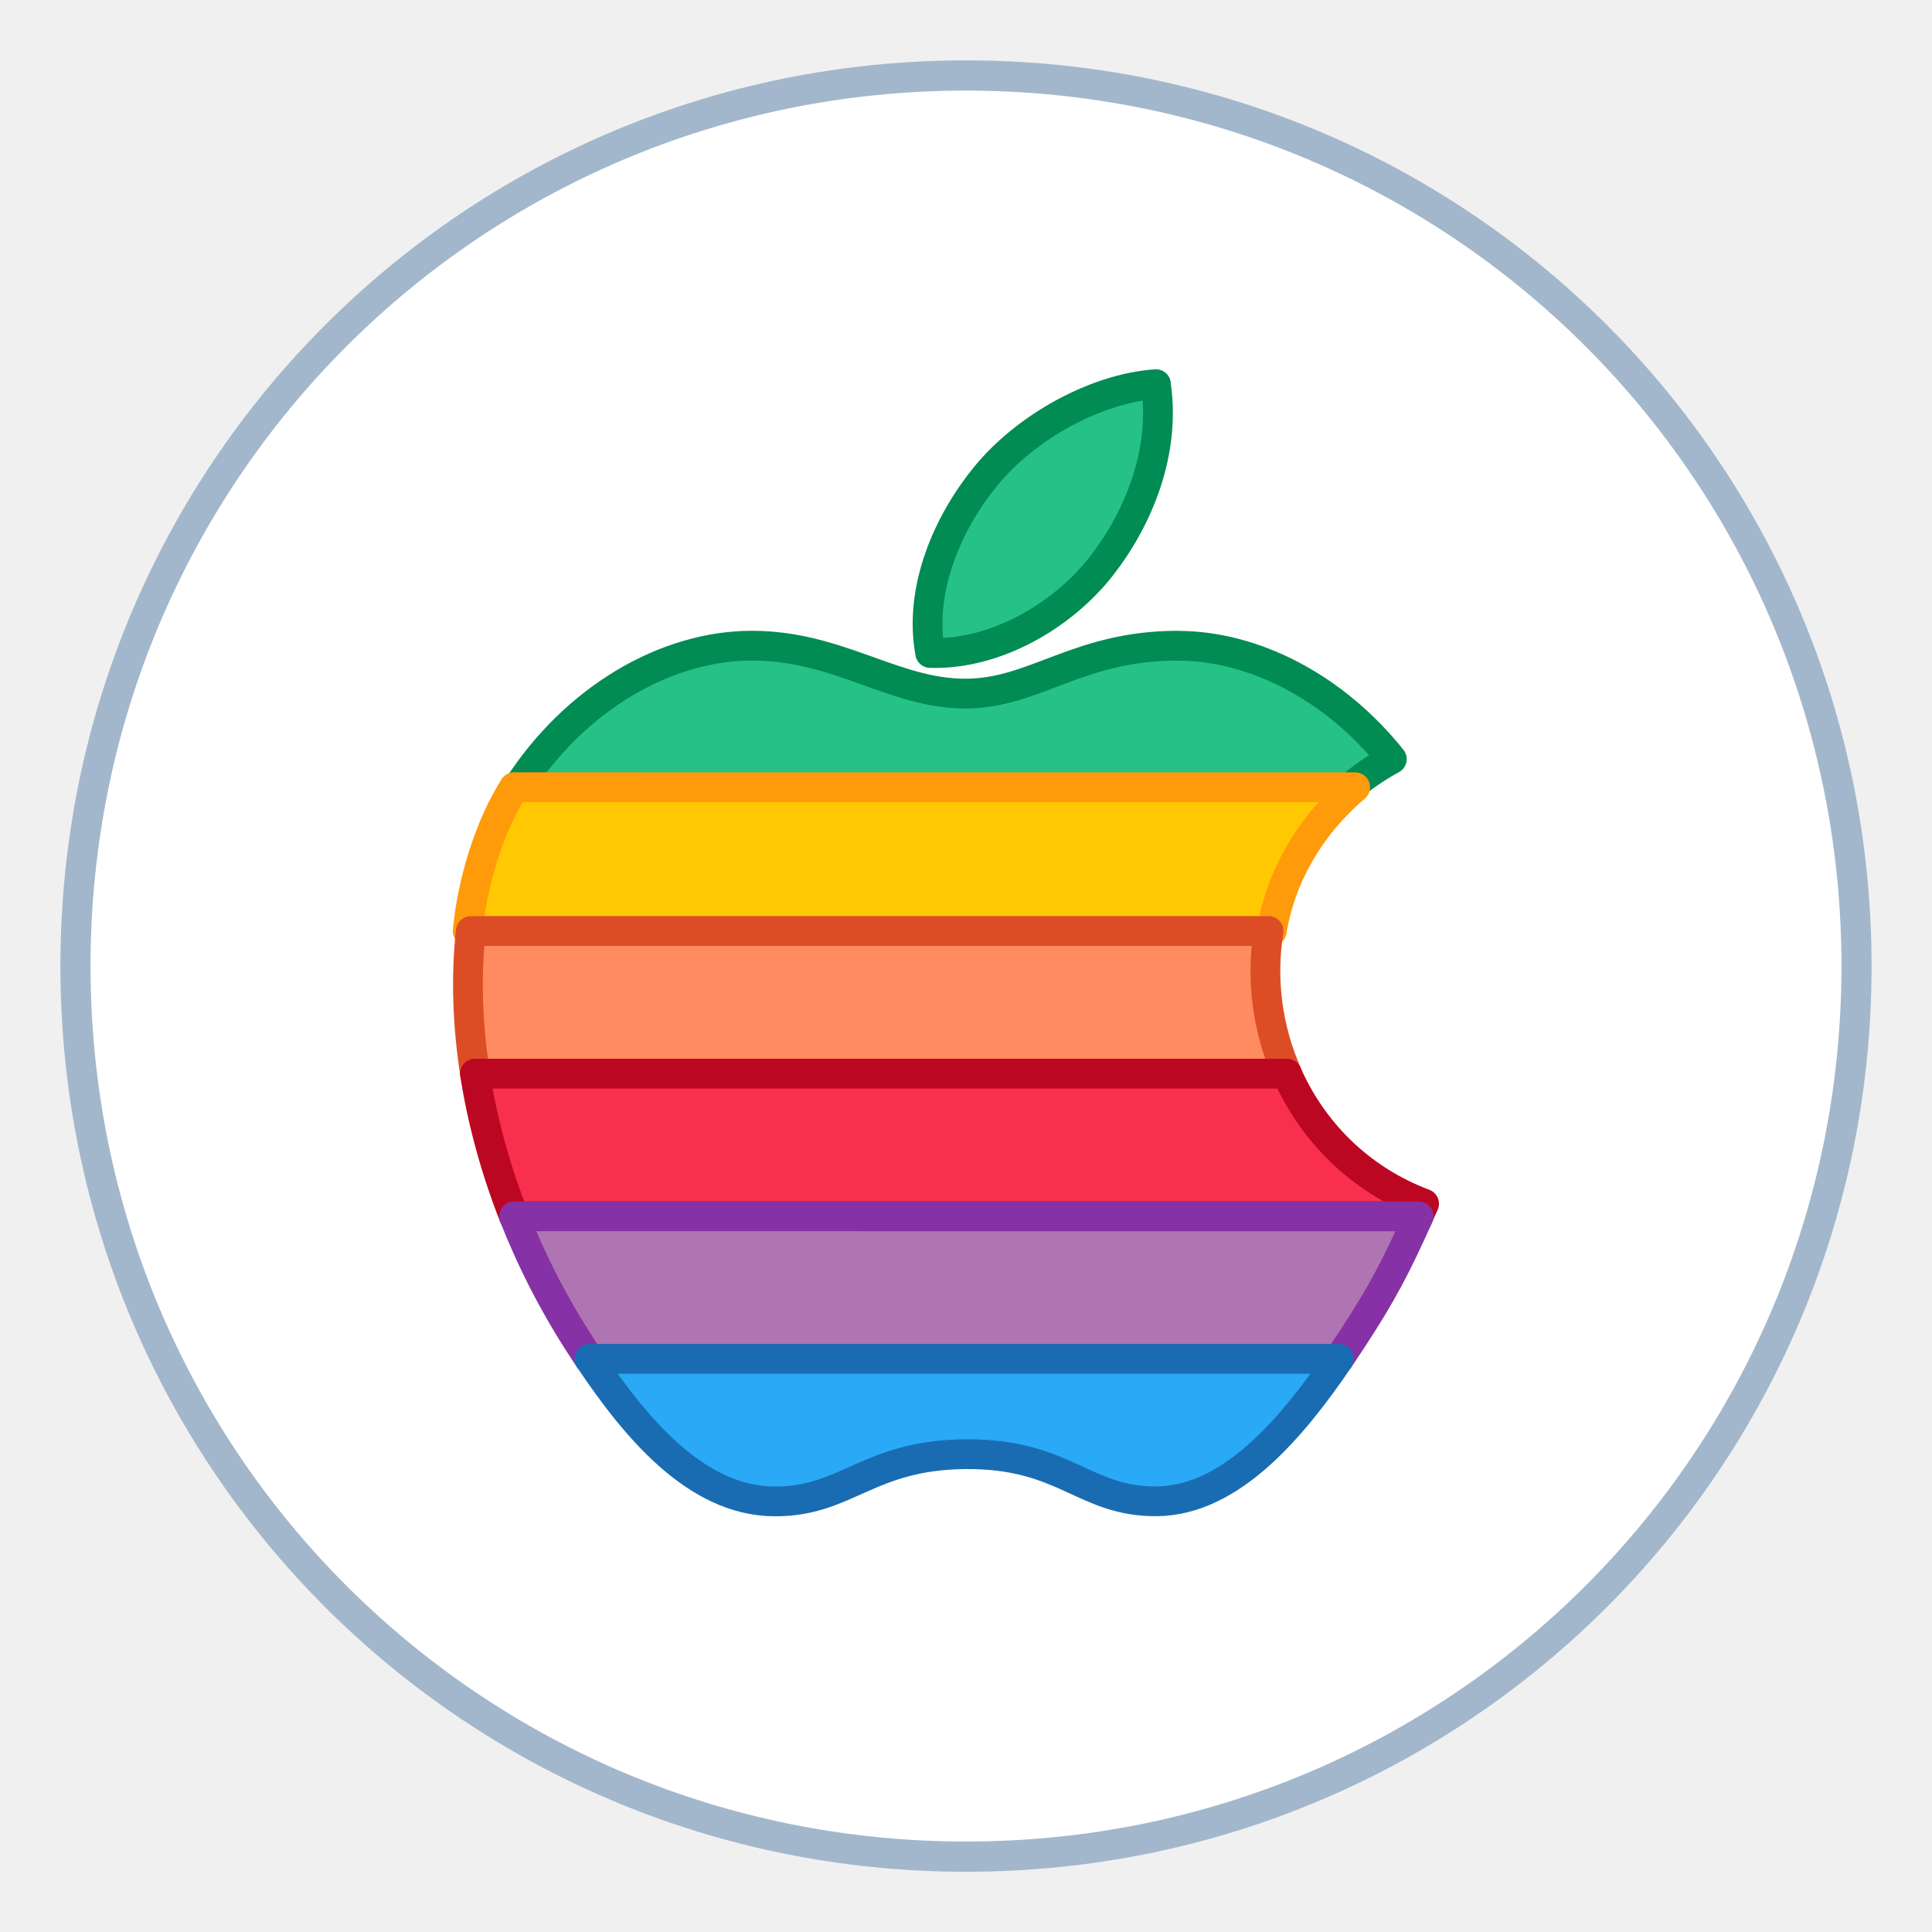
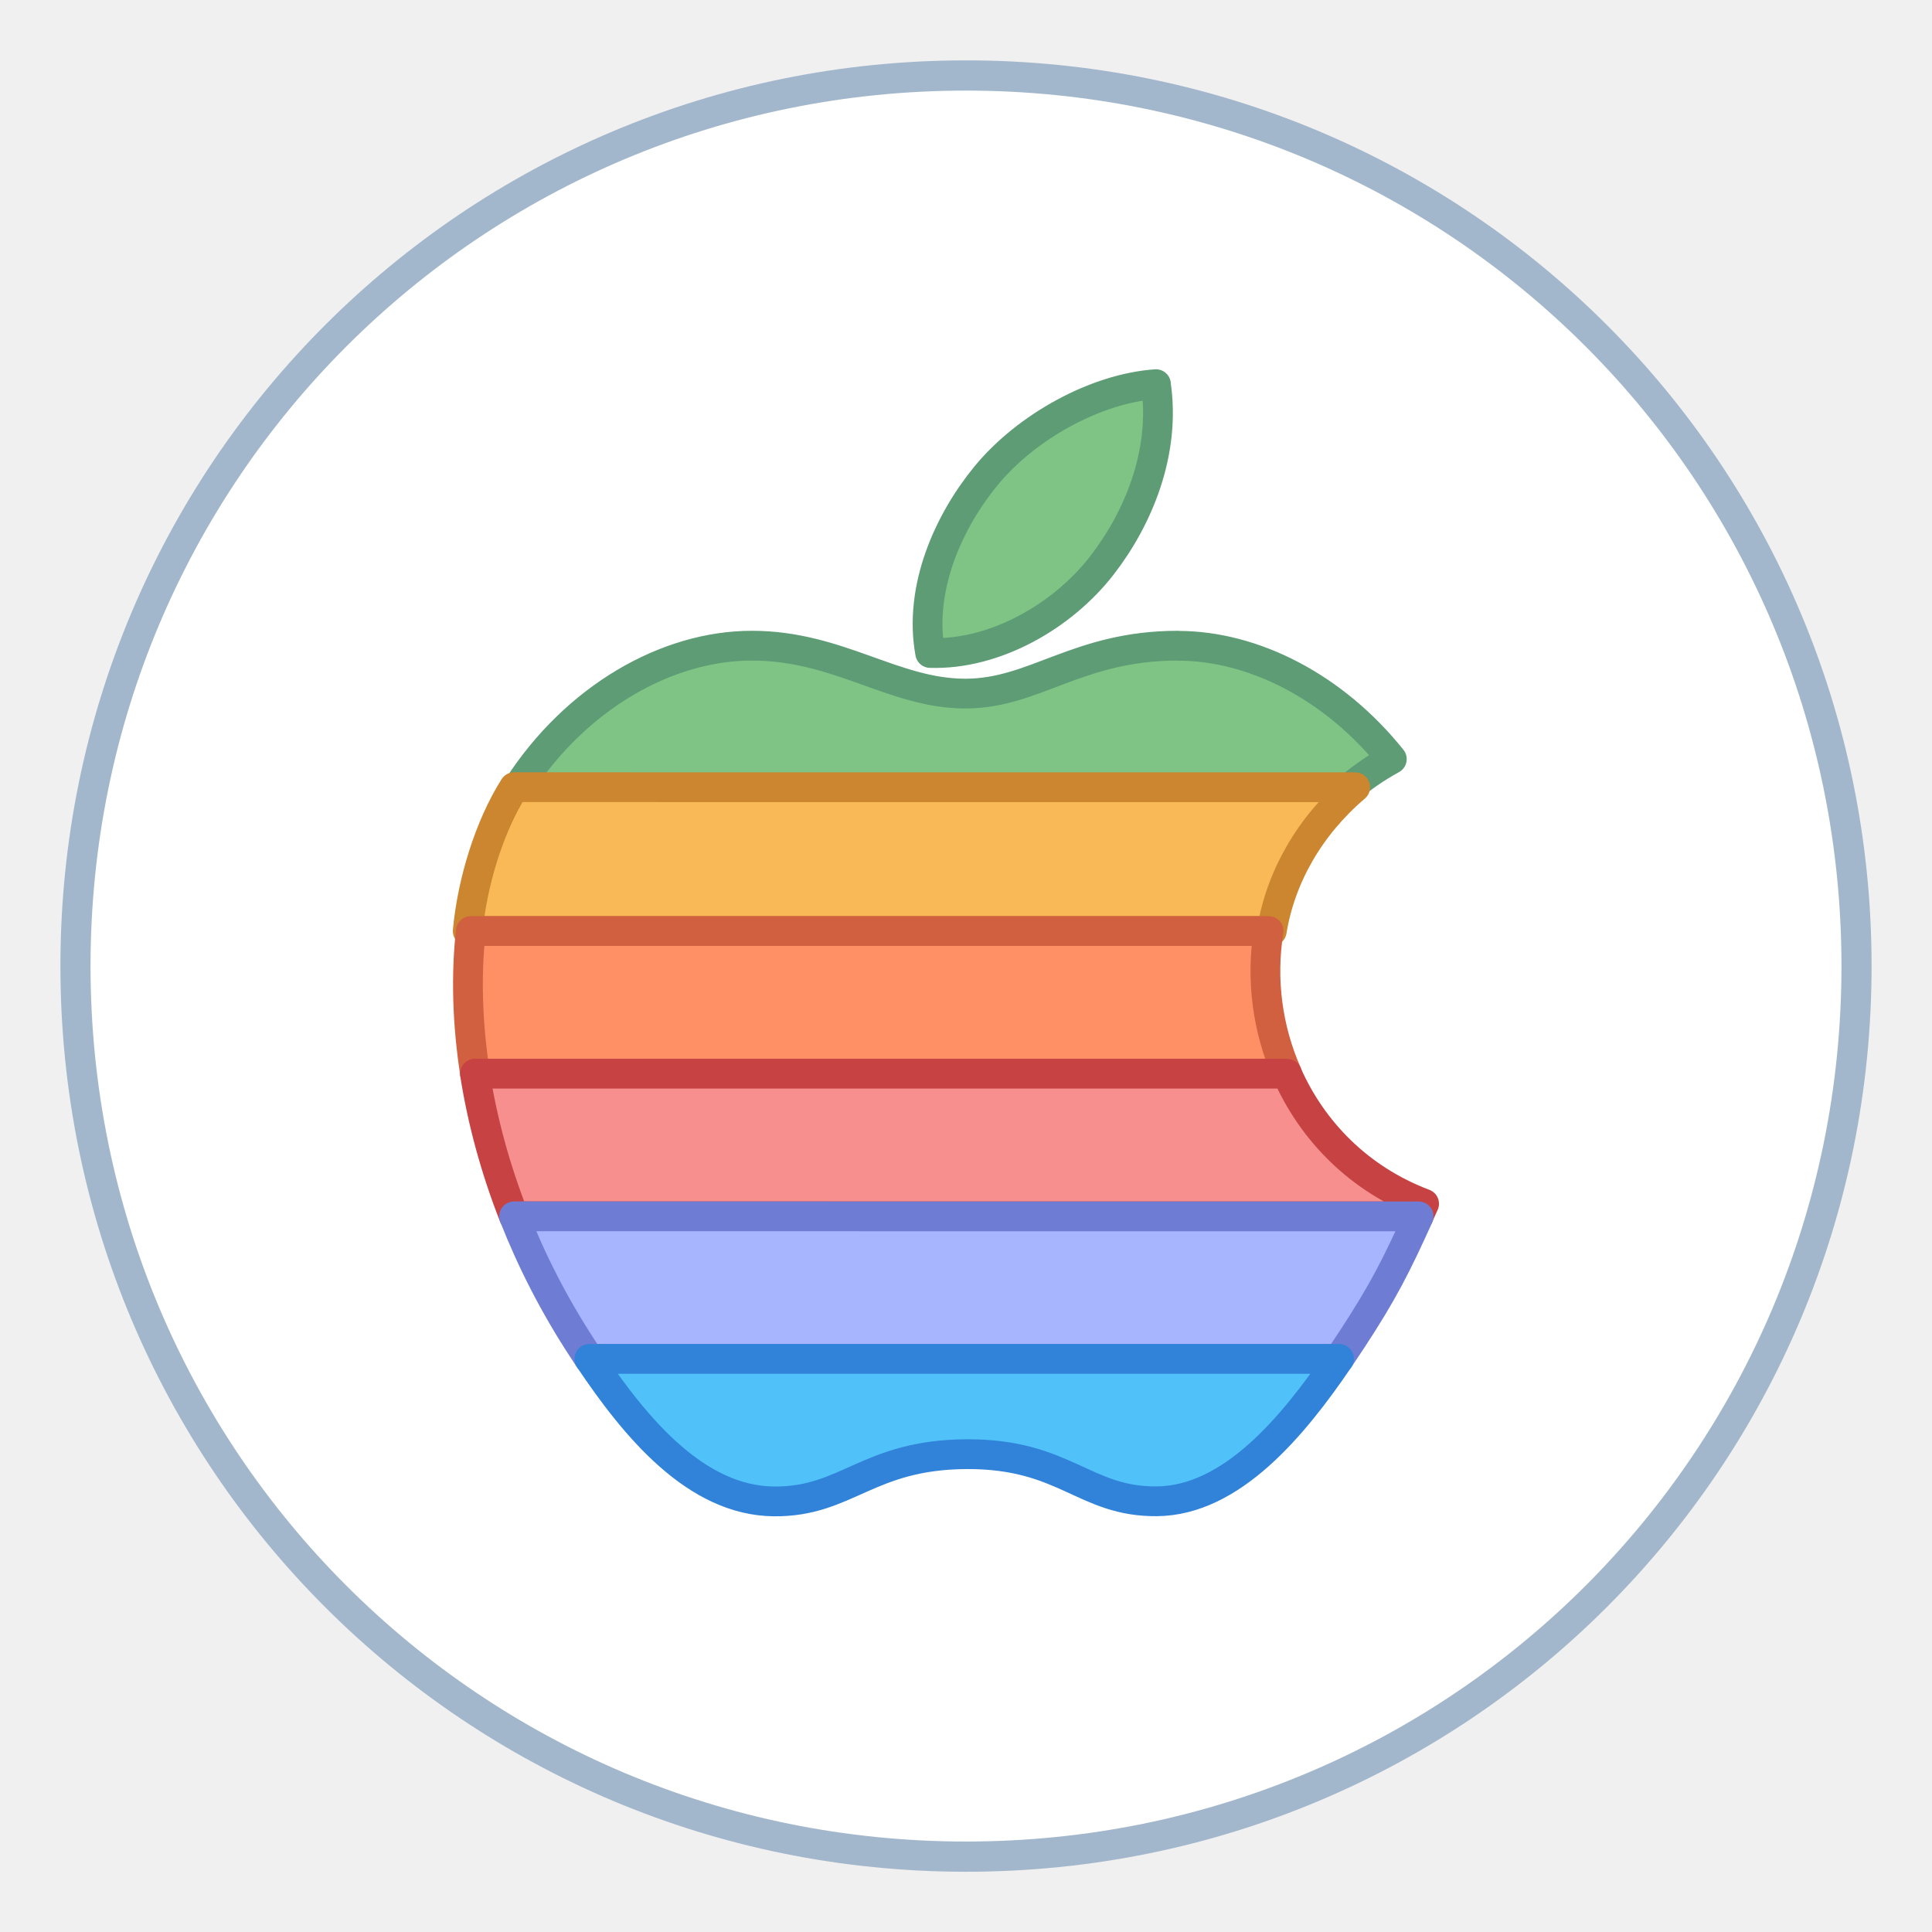
- <svg xmlns="http://www.w3.org/2000/svg" width="64" height="64" viewBox="0 0 16.933 16.933" version="1.1" id="svg8">
-   <defs id="defs2" />
+ <svg xmlns="http://www.w3.org/2000/svg" width="64" height="64" viewBox="0 0 16.933 16.933" version="1.1" id="svg8" xml:space="preserve">
+   <defs id="defs2">
+     <style type="text/css" id="current-color-scheme">
+       .ColorScheme-Text {
+         color:#122036;
+       }
+       </style>
+     <style id="current-color-scheme-75" type="text/css">
+       .ColorScheme-Text {
+         color:#122036;
+       }
+       </style>
+     <style id="current-color-scheme-7" type="text/css">
+       .ColorScheme-Text {
+         color:#122036;
+       }
+       </style>
+     <style type="text/css" id="current-color-scheme-6">
+       .ColorScheme-Text {
+         color:#122036;
+       }
+       </style>
+     <style id="current-color-scheme-75-7" type="text/css">
+       .ColorScheme-Text {
+         color:#122036;
+       }
+       </style>
+     <style id="current-color-scheme-7-5" type="text/css">
+       .ColorScheme-Text {
+         color:#122036;
+       }
+       </style>
+     <style id="current-color-scheme-67" type="text/css">
+       .ColorScheme-Text {
+         color:#122036;
+       }
+       </style>
+     <style type="text/css" id="current-color-scheme-75-5">
+       .ColorScheme-Text {
+         color:#122036;
+       }
+       </style>
+     <style type="text/css" id="current-color-scheme-7-3">
+       .ColorScheme-Text {
+         color:#122036;
+       }
+       </style>
+     <style type="text/css" id="current-color-scheme-2">
+       .ColorScheme-Text {
+         color:#122036;
+       }
+       </style>
+     <style id="current-color-scheme-0" type="text/css">
+       .ColorScheme-Text {
+         color:#122036;
+       }
+       </style>
+     <style type="text/css" id="current-color-scheme-675">
+       .ColorScheme-Text {
+         color:#122036;
+       }
+       </style>
+     <style type="text/css" id="current-color-scheme-1">
+       .ColorScheme-Text {
+         color:#122036;
+       }
+       </style>
+     <style id="current-color-scheme-10" type="text/css">
+       .ColorScheme-Text {
+         color:#122036;
+       }
+       </style>
+     <style id="current-color-scheme-5" type="text/css">
+       .ColorScheme-Text {
+         color:#122036;
+       }
+       </style>
+     <style id="current-color-scheme-1-2" type="text/css">
+       .ColorScheme-Text {
+         color:#122036;
+       }
+       </style>
+     <style type="text/css" id="current-color-scheme-10-9">
+       .ColorScheme-Text {
+         color:#122036;
+       }
+       </style>
+     <style type="text/css" id="current-color-scheme-9">
+       .ColorScheme-Text {
+         color:#122036;
+       }
+       </style>
+     <style type="text/css" id="current-color-scheme-2-62">
+       .ColorScheme-Text {
+         color:#122036;
+       }
+       </style>
+     <style type="text/css" id="current-color-scheme-4">
+       .ColorScheme-Text {
+         color:#122036;
+       }
+       </style>
+     <style type="text/css" id="current-color-scheme-7-61">
+       .ColorScheme-Text {
+         color:#122036;
+       }
+       </style>
+     <style type="text/css" id="current-color-scheme-5-0">
+       .ColorScheme-Text {
+         color:#122036;
+       }
+       </style>
+     <style id="current-color-scheme-9-6" type="text/css">
+       .ColorScheme-Text {
+         color:#122036;
+       }
+       </style>
+     <style id="current-color-scheme-1-29" type="text/css">
+       .ColorScheme-Text {
+         color:#122036;
+       }
+       </style>
+     <style type="text/css" id="current-color-scheme-10-90">
+       .ColorScheme-Text {
+         color:#122036;
+       }
+       </style>
+     <style id="current-color-scheme-6-8" type="text/css">
+       .ColorScheme-Text {
+         color:#122036;
+       }
+       </style>
+     <style id="current-color-scheme-7-1" type="text/css">
+       .ColorScheme-Text {
+         color:#122036;
+       }
+       </style>
+     <style id="current-color-scheme-5-2" type="text/css">
+       .ColorScheme-Text {
+         color:#122036;
+       }
+       </style>
+     <style type="text/css" id="current-color-scheme-67-7">
+       .ColorScheme-Text {
+         color:#122036;
+       }
+       </style>
+     <style id="current-color-scheme-3" type="text/css">
+       .ColorScheme-Text {
+         color:#122036;
+       }
+       </style>
+     <style id="current-color-scheme-7-5-9" type="text/css">
+       .ColorScheme-Text {
+         color:#122036;
+       }
+       </style>
+     <style id="current-color-scheme-5-6" type="text/css">
+       .ColorScheme-Text {
+         color:#122036;
+       }
+       </style>
+     <style type="text/css" id="current-color-scheme-9-9">
+       .ColorScheme-Text {
+         color:#122036;
+       }
+       </style>
+     <style type="text/css" id="current-color-scheme-1-8">
+       .ColorScheme-Text {
+         color:#122036;
+       }
+       </style>
+     <style id="current-color-scheme-10-7" type="text/css">
+       .ColorScheme-Text {
+         color:#122036;
+       }
+       </style>
+     <style type="text/css" id="current-color-scheme-6-2">
+       .ColorScheme-Text {
+         color:#122036;
+       }
+       </style>
+     <style type="text/css" id="current-color-scheme-7-1-8">
+       .ColorScheme-Text {
+         color:#122036;
+       }
+       </style>
+     <style type="text/css" id="current-color-scheme-5-2-2">
+       .ColorScheme-Text {
+         color:#122036;
+       }
+       </style>
+     <style type="text/css" id="current-color-scheme-13">
+       .ColorScheme-Text {
+         color:#122036;
+       }
+       </style>
+     <style type="text/css" id="current-color-scheme-7-2">
+       .ColorScheme-Text {
+         color:#122036;
+       }
+       </style>
+     <style type="text/css" id="current-color-scheme-5-1">
+       .ColorScheme-Text {
+         color:#122036;
+       }
+       </style>
+     <style id="current-color-scheme-9-5" type="text/css">
+       .ColorScheme-Text {
+         color:#122036;
+       }
+       </style>
+     <style id="current-color-scheme-1-9" type="text/css">
+       .ColorScheme-Text {
+         color:#122036;
+       }
+       </style>
+     <style type="text/css" id="current-color-scheme-10-91">
+       .ColorScheme-Text {
+         color:#122036;
+       }
+       </style>
+     <style id="current-color-scheme-6-4" type="text/css">
+       .ColorScheme-Text {
+         color:#122036;
+       }
+       </style>
+     <style id="current-color-scheme-7-1-9" type="text/css">
+       .ColorScheme-Text {
+         color:#122036;
+       }
+       </style>
+     <style id="current-color-scheme-5-2-1" type="text/css">
+       .ColorScheme-Text {
+         color:#122036;
+       }
+       </style>
+     <style type="text/css" id="current-color-scheme-56">
+       .ColorScheme-Text {
+         color:#122036;
+       }
+       </style>
+     <style type="text/css" id="current-color-scheme-1-291">
+       .ColorScheme-Text {
+         color:#122036;
+       }
+       </style>
+     <style id="current-color-scheme-10-2" type="text/css">
+       .ColorScheme-Text {
+         color:#122036;
+       }
+       </style>
+     <style id="current-color-scheme-5-7" type="text/css">
+       .ColorScheme-Text {
+         color:#122036;
+       }
+       </style>
+     <style id="current-color-scheme-1-2-0" type="text/css">
+       .ColorScheme-Text {
+         color:#122036;
+       }
+       </style>
+     <style type="text/css" id="current-color-scheme-10-9-9">
+       .ColorScheme-Text {
+         color:#122036;
+       }
+       </style>
+     <style type="text/css" id="current-color-scheme-9-3">
+       .ColorScheme-Text {
+         color:#122036;
+       }
+       </style>
+     <style type="text/css" id="current-color-scheme-2-6">
+       .ColorScheme-Text {
+         color:#122036;
+       }
+       </style>
+     <style type="text/css" id="current-color-scheme-4-0">
+       .ColorScheme-Text {
+         color:#122036;
+       }
+       </style>
+     <style type="text/css" id="current-color-scheme-7-6">
+       .ColorScheme-Text {
+         color:#122036;
+       }
+       </style>
+     <style type="text/css" id="current-color-scheme-5-0-2">
+       .ColorScheme-Text {
+         color:#122036;
+       }
+       </style>
+     <style id="current-color-scheme-9-6-6" type="text/css">
+       .ColorScheme-Text {
+         color:#122036;
+       }
+       </style>
+     <style id="current-color-scheme-1-29-1" type="text/css">
+       .ColorScheme-Text {
+         color:#122036;
+       }
+       </style>
+     <style type="text/css" id="current-color-scheme-10-90-8">
+       .ColorScheme-Text {
+         color:#122036;
+       }
+       </style>
+     <style id="current-color-scheme-6-7" type="text/css">
+       .ColorScheme-Text {
+         color:#122036;
+       }
+       </style>
+     <style id="current-color-scheme-7-1-92" type="text/css">
+       .ColorScheme-Text {
+         color:#122036;
+       }
+       </style>
+     <style id="current-color-scheme-5-2-0" type="text/css">
+       .ColorScheme-Text {
+         color:#122036;
+       }
+       </style>
+     <style type="text/css" id="current-color-scheme-67-2">
+       .ColorScheme-Text {
+         color:#122036;
+       }
+       </style>
+     <style id="current-color-scheme-3-3" type="text/css">
+       .ColorScheme-Text {
+         color:#122036;
+       }
+       </style>
+     <style id="current-color-scheme-7-5-7" type="text/css">
+       .ColorScheme-Text {
+         color:#122036;
+       }
+       </style>
+     <style id="current-color-scheme-5-6-5" type="text/css">
+       .ColorScheme-Text {
+         color:#122036;
+       }
+       </style>
+     <style type="text/css" id="current-color-scheme-9-9-9">
+       .ColorScheme-Text {
+         color:#122036;
+       }
+       </style>
+     <style type="text/css" id="current-color-scheme-1-8-2">
+       .ColorScheme-Text {
+         color:#122036;
+       }
+       </style>
+     <style id="current-color-scheme-10-7-2" type="text/css">
+       .ColorScheme-Text {
+         color:#122036;
+       }
+       </style>
+     <style type="text/css" id="current-color-scheme-6-2-8">
+       .ColorScheme-Text {
+         color:#122036;
+       }
+       </style>
+     <style type="text/css" id="current-color-scheme-7-1-8-9">
+       .ColorScheme-Text {
+         color:#122036;
+       }
+       </style>
+     <style type="text/css" id="current-color-scheme-5-2-2-7">
+       .ColorScheme-Text {
+         color:#122036;
+       }
+       </style>
+     <style type="text/css" id="current-color-scheme-13-3">
+       .ColorScheme-Text {
+         color:#122036;
+       }
+       </style>
+     <style type="text/css" id="current-color-scheme-7-2-6">
+       .ColorScheme-Text {
+         color:#122036;
+       }
+       </style>
+     <style type="text/css" id="current-color-scheme-5-1-1">
+       .ColorScheme-Text {
+         color:#122036;
+       }
+       </style>
+     <style id="current-color-scheme-9-5-2" type="text/css">
+       .ColorScheme-Text {
+         color:#122036;
+       }
+       </style>
+     <style id="current-color-scheme-1-9-9" type="text/css">
+       .ColorScheme-Text {
+         color:#122036;
+       }
+       </style>
+     <style type="text/css" id="current-color-scheme-10-91-3">
+       .ColorScheme-Text {
+         color:#122036;
+       }
+       </style>
+     <style id="current-color-scheme-6-4-1" type="text/css">
+       .ColorScheme-Text {
+         color:#122036;
+       }
+       </style>
+     <style id="current-color-scheme-7-1-9-9" type="text/css">
+       .ColorScheme-Text {
+         color:#122036;
+       }
+       </style>
+     <style id="current-color-scheme-5-2-1-4" type="text/css">
+       .ColorScheme-Text {
+         color:#122036;
+       }
+       </style>
+   </defs>
  <g id="layer1" transform="translate(0,-280.0667)">
    <g id="g1470" transform="translate(4.7625,0.7937465)">
      <path style="opacity:1;fill:#a3b7cc;fill-opacity:1;stroke:none;stroke-width:0.119;stroke-miterlimit:4;stroke-dasharray:none;stroke-opacity:1" d="m 3.704,279.802 c 4.397,0 7.937,3.54 7.937,7.938 0,4.397 -3.54,7.938 -7.937,7.938 -4.397,0 -7.937,-3.54 -7.937,-7.938 0,-4.397 3.54,-7.938 7.937,-7.938 z" id="rect4593" />
      <path style="opacity:1;fill:#ffffff;fill-opacity:1;stroke:none;stroke-width:0.115;stroke-miterlimit:4;stroke-dasharray:none;stroke-opacity:1" d="m 3.704,280.067 c 4.251,0 7.673,3.422 7.673,7.673 0,4.251 -3.422,7.673 -7.673,7.673 -4.251,0 -7.673,-3.422 -7.673,-7.673 0,-4.251 3.422,-7.673 7.673,-7.673 z" id="rect4593-5" />
-       <path id="path5" d="m 5.369,282.64 c -0.523,0.036 -1.134,0.37 -1.491,0.805 -0.324,0.395 -0.592,0.981 -0.488,1.551 0.571,0.018 1.161,-0.324 1.504,-0.766 0.32,-0.412 0.563,-0.995 0.474,-1.59 z m 0.193,2.292 c -0.881,0 -1.253,0.42 -1.864,0.42 -0.63,0 -1.109,-0.42 -1.871,-0.42 -0.748,0 -1.544,0.457 -2.048,1.237 -0.003,0.005 -0.006,0.01 -0.009,0.015 H 7.06 c 0.112,-0.095 0.237,-0.182 0.376,-0.258 -0.503,-0.629 -1.208,-0.993 -1.874,-0.993 z" style="clip-rule:evenodd;overflow:visible;fill:#26c186;fill-opacity:1;fill-rule:evenodd;stroke:#008c52;stroke-width:0.261;stroke-linecap:round;stroke-linejoin:round;stroke-miterlimit:2.613;stroke-dasharray:none;stroke-opacity:1" />
-       <path stroke-miterlimit="2.613" d="m -0.256,286.172 c -0.217,0.342 -0.368,0.832 -0.407,1.261 l 7.047,-1.8e-4 c 0.076,-0.47 0.33,-0.919 0.731,-1.26 l -7.371,-5.3e-4 h 4.234e-4 z" id="path9" style="clip-rule:evenodd;overflow:visible;fill:#ffc802;fill-opacity:1;fill-rule:evenodd;stroke:#ff9a0a;stroke-width:0.261;stroke-linecap:round;stroke-linejoin:round;stroke-miterlimit:2.613;stroke-dasharray:none;stroke-opacity:1" />
-       <path stroke-miterlimit="2.613" d="m -0.599,288.683 c -0.068,-0.439 -0.08,-0.862 -0.037,-1.25 l 6.992,-1.8e-4 c -0.068,0.421 -0.011,0.859 0.162,1.25 z" id="path11" style="clip-rule:evenodd;overflow:visible;fill:#ff8b60;fill-opacity:1;fill-rule:evenodd;stroke:#dd4d25;stroke-width:0.261;stroke-linecap:round;stroke-linejoin:round;stroke-miterlimit:2.613;stroke-dasharray:none;stroke-opacity:1" />
-       <path stroke-miterlimit="2.613" d="m -0.258,289.933 c -0.165,-0.42 -0.278,-0.842 -0.342,-1.25 l 7.117,2.7e-4 c 0.22,0.499 0.628,0.923 1.202,1.14 -0.017,0.038 -0.034,0.074 -0.049,0.11 z" id="path13" style="clip-rule:evenodd;overflow:visible;fill:#f9304d;fill-opacity:1;fill-rule:evenodd;stroke:#bc0722;stroke-width:0.261;stroke-linecap:round;stroke-linejoin:round;stroke-miterlimit:2.613;stroke-dasharray:none;stroke-opacity:1" />
-       <path stroke-miterlimit="2.613" d="m 7.671,289.934 c -0.197,0.435 -0.311,0.661 -0.584,1.078 -0.037,0.056 -0.075,0.113 -0.114,0.171 l -6.57,6.1e-4 c -0.021,-0.032 -0.042,-0.063 -0.062,-0.094 -0.246,-0.376 -0.444,-0.765 -0.598,-1.156 z" id="path15" style="clip-rule:evenodd;overflow:visible;fill:#af75b3;fill-opacity:1;fill-rule:evenodd;stroke:#8631a6;stroke-width:0.261;stroke-linecap:round;stroke-linejoin:round;stroke-miterlimit:2.613;stroke-dasharray:none;stroke-opacity:1" />
-       <path stroke-miterlimit="2.613" d="m 6.973,291.183 c -0.402,0.591 -0.941,1.242 -1.596,1.248 -0.639,0.006 -0.803,-0.417 -1.669,-0.413 -0.867,0.005 -1.048,0.42 -1.687,0.414 -0.683,-0.006 -1.213,-0.645 -1.618,-1.249 z" id="path19" style="clip-rule:evenodd;overflow:visible;fill:#2aa9f6;fill-opacity:1;fill-rule:evenodd;stroke:#1a6cb2;stroke-width:0.261;stroke-linecap:round;stroke-linejoin:round;stroke-miterlimit:2.613;stroke-dasharray:none;stroke-opacity:1" />
+       <path id="path5" d="m 5.369,282.64 c -0.523,0.036 -1.134,0.37 -1.491,0.805 -0.324,0.395 -0.592,0.981 -0.488,1.551 0.571,0.018 1.161,-0.324 1.504,-0.766 0.32,-0.412 0.563,-0.995 0.474,-1.59 z m 0.193,2.292 c -0.881,0 -1.253,0.42 -1.864,0.42 -0.63,0 -1.109,-0.42 -1.871,-0.42 -0.748,0 -1.544,0.457 -2.048,1.237 -0.003,0.005 -0.006,0.01 -0.009,0.015 H 7.06 c 0.112,-0.095 0.237,-0.182 0.376,-0.258 -0.503,-0.629 -1.208,-0.993 -1.874,-0.993 z" style="clip-rule:evenodd;overflow:visible;fill:#7fc484;fill-opacity:1;fill-rule:evenodd;stroke:#5e9c76;stroke-width:0.261;stroke-linecap:round;stroke-linejoin:round;stroke-miterlimit:2.613;stroke-dasharray:none;stroke-opacity:1" />
+       <path stroke-miterlimit="2.613" d="m -0.256,286.172 c -0.217,0.342 -0.368,0.832 -0.407,1.261 l 7.047,-1.8e-4 c 0.076,-0.47 0.33,-0.919 0.731,-1.26 l -7.371,-5.3e-4 h 4.234e-4 z" id="path9" style="clip-rule:evenodd;overflow:visible;fill:#f9b956;fill-opacity:1;fill-rule:evenodd;stroke:#cc8630;stroke-width:0.261;stroke-linecap:round;stroke-linejoin:round;stroke-miterlimit:2.613;stroke-dasharray:none;stroke-opacity:1" />
+       <path stroke-miterlimit="2.613" d="m -0.599,288.683 c -0.068,-0.439 -0.08,-0.862 -0.037,-1.25 l 6.992,-1.8e-4 c -0.068,0.421 -0.011,0.859 0.162,1.25 z" id="path11" style="clip-rule:evenodd;overflow:visible;fill:#ff8f64;fill-opacity:1;fill-rule:evenodd;stroke:#d16040;stroke-width:0.261;stroke-linecap:round;stroke-linejoin:round;stroke-miterlimit:2.613;stroke-dasharray:none;stroke-opacity:1" />
+       <path stroke-miterlimit="2.613" d="m -0.258,289.933 c -0.165,-0.42 -0.278,-0.842 -0.342,-1.25 l 7.117,2.7e-4 c 0.22,0.499 0.628,0.923 1.202,1.14 -0.017,0.038 -0.034,0.074 -0.049,0.11 z" id="path13" style="clip-rule:evenodd;overflow:visible;fill:#f78f8f;fill-opacity:1;fill-rule:evenodd;stroke:#c74343;stroke-width:0.261;stroke-linecap:round;stroke-linejoin:round;stroke-miterlimit:2.613;stroke-dasharray:none;stroke-opacity:1" />
+       <path stroke-miterlimit="2.613" d="m 7.671,289.934 c -0.197,0.435 -0.311,0.661 -0.584,1.078 -0.037,0.056 -0.075,0.113 -0.114,0.171 l -6.57,6.1e-4 c -0.021,-0.032 -0.042,-0.063 -0.062,-0.094 -0.246,-0.376 -0.444,-0.765 -0.598,-1.156 z" id="path15" style="clip-rule:evenodd;overflow:visible;fill:#a7b4ff;fill-opacity:1;fill-rule:evenodd;stroke:#6e7cd4;stroke-width:0.261;stroke-linecap:round;stroke-linejoin:round;stroke-miterlimit:2.613;stroke-dasharray:none;stroke-opacity:1" />
+       <path stroke-miterlimit="2.613" d="m 6.973,291.183 c -0.402,0.591 -0.941,1.242 -1.596,1.248 -0.639,0.006 -0.803,-0.417 -1.669,-0.413 -0.867,0.005 -1.048,0.42 -1.687,0.414 -0.683,-0.006 -1.213,-0.645 -1.618,-1.249 z" id="path19" style="clip-rule:evenodd;overflow:visible;fill:#50c1f9;fill-opacity:1;fill-rule:evenodd;stroke:#3182d9;stroke-width:0.261;stroke-linecap:round;stroke-linejoin:round;stroke-miterlimit:2.613;stroke-dasharray:none;stroke-opacity:1" />
    </g>
  </g>
</svg>
